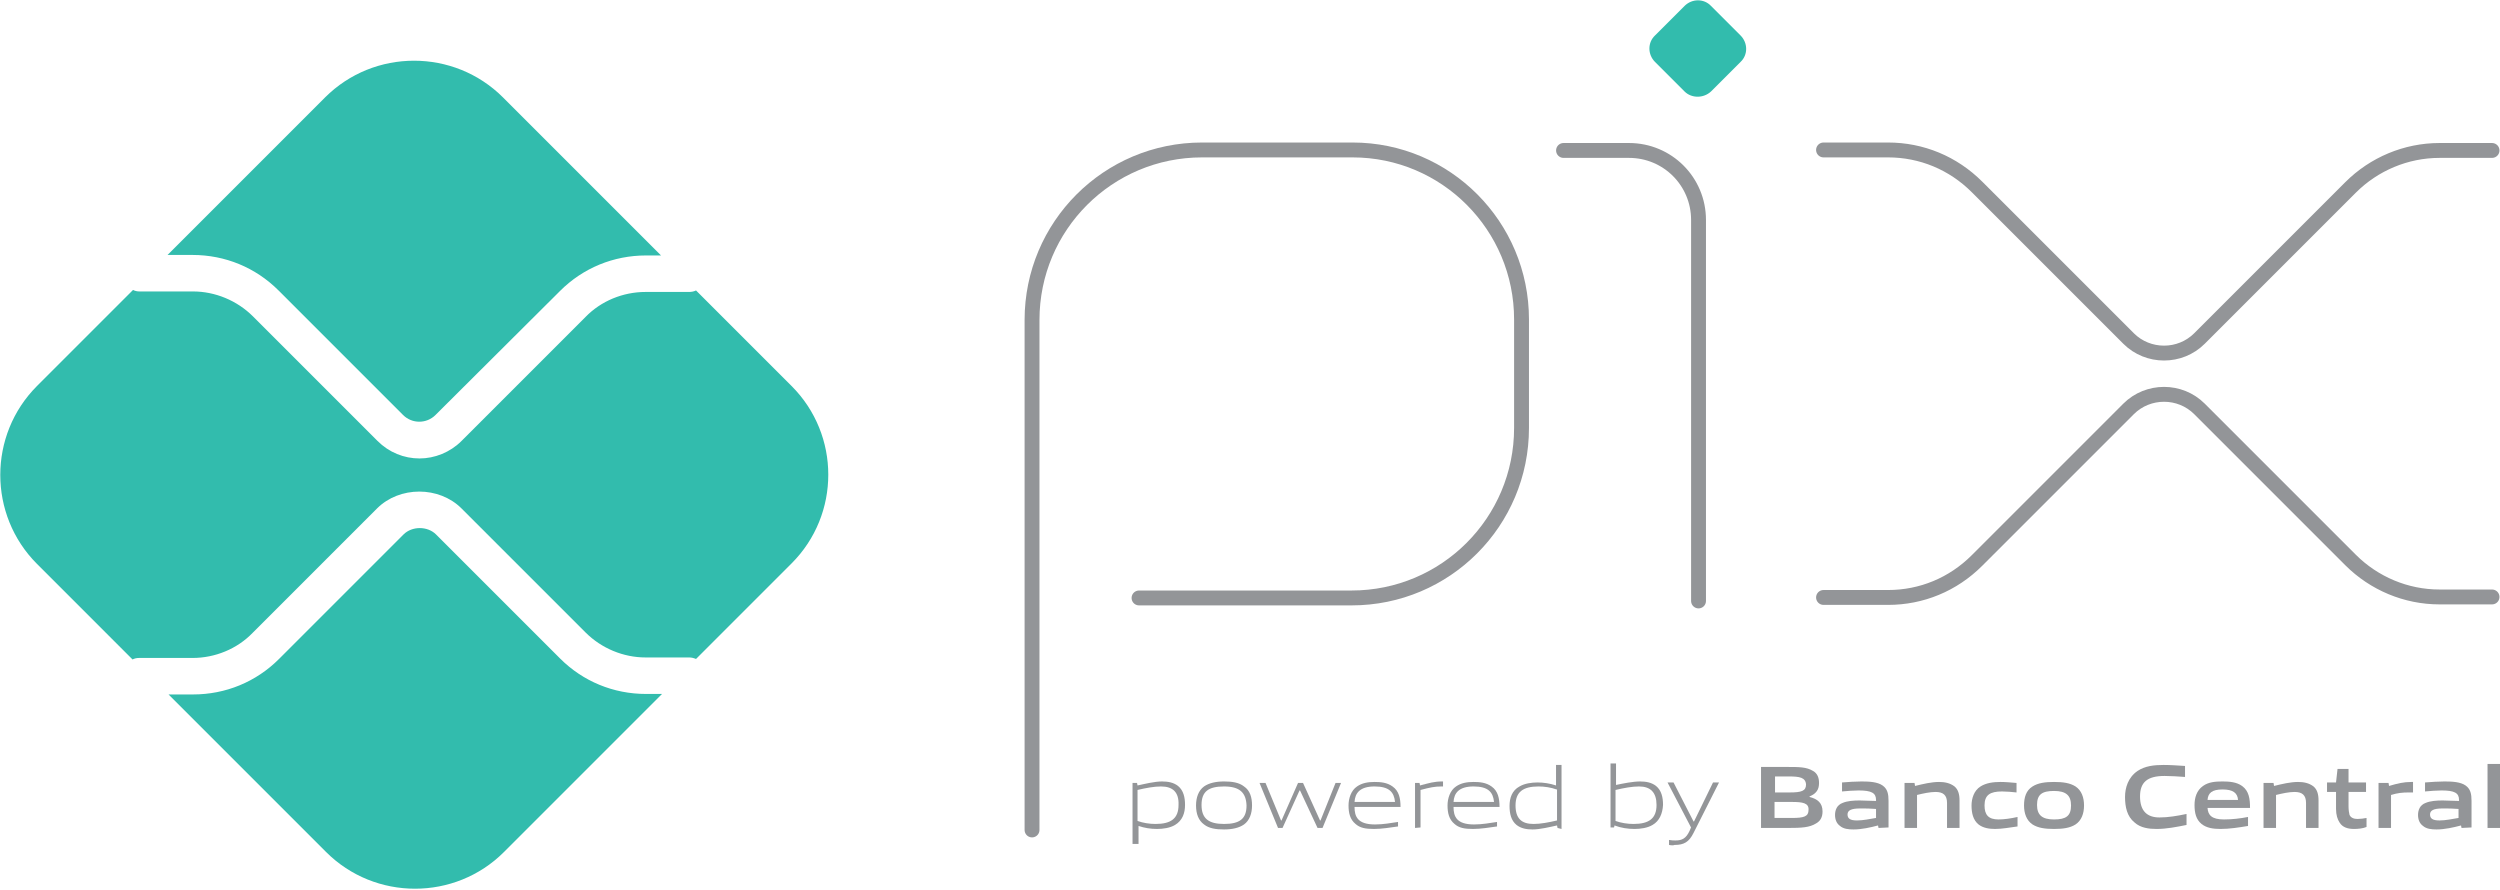
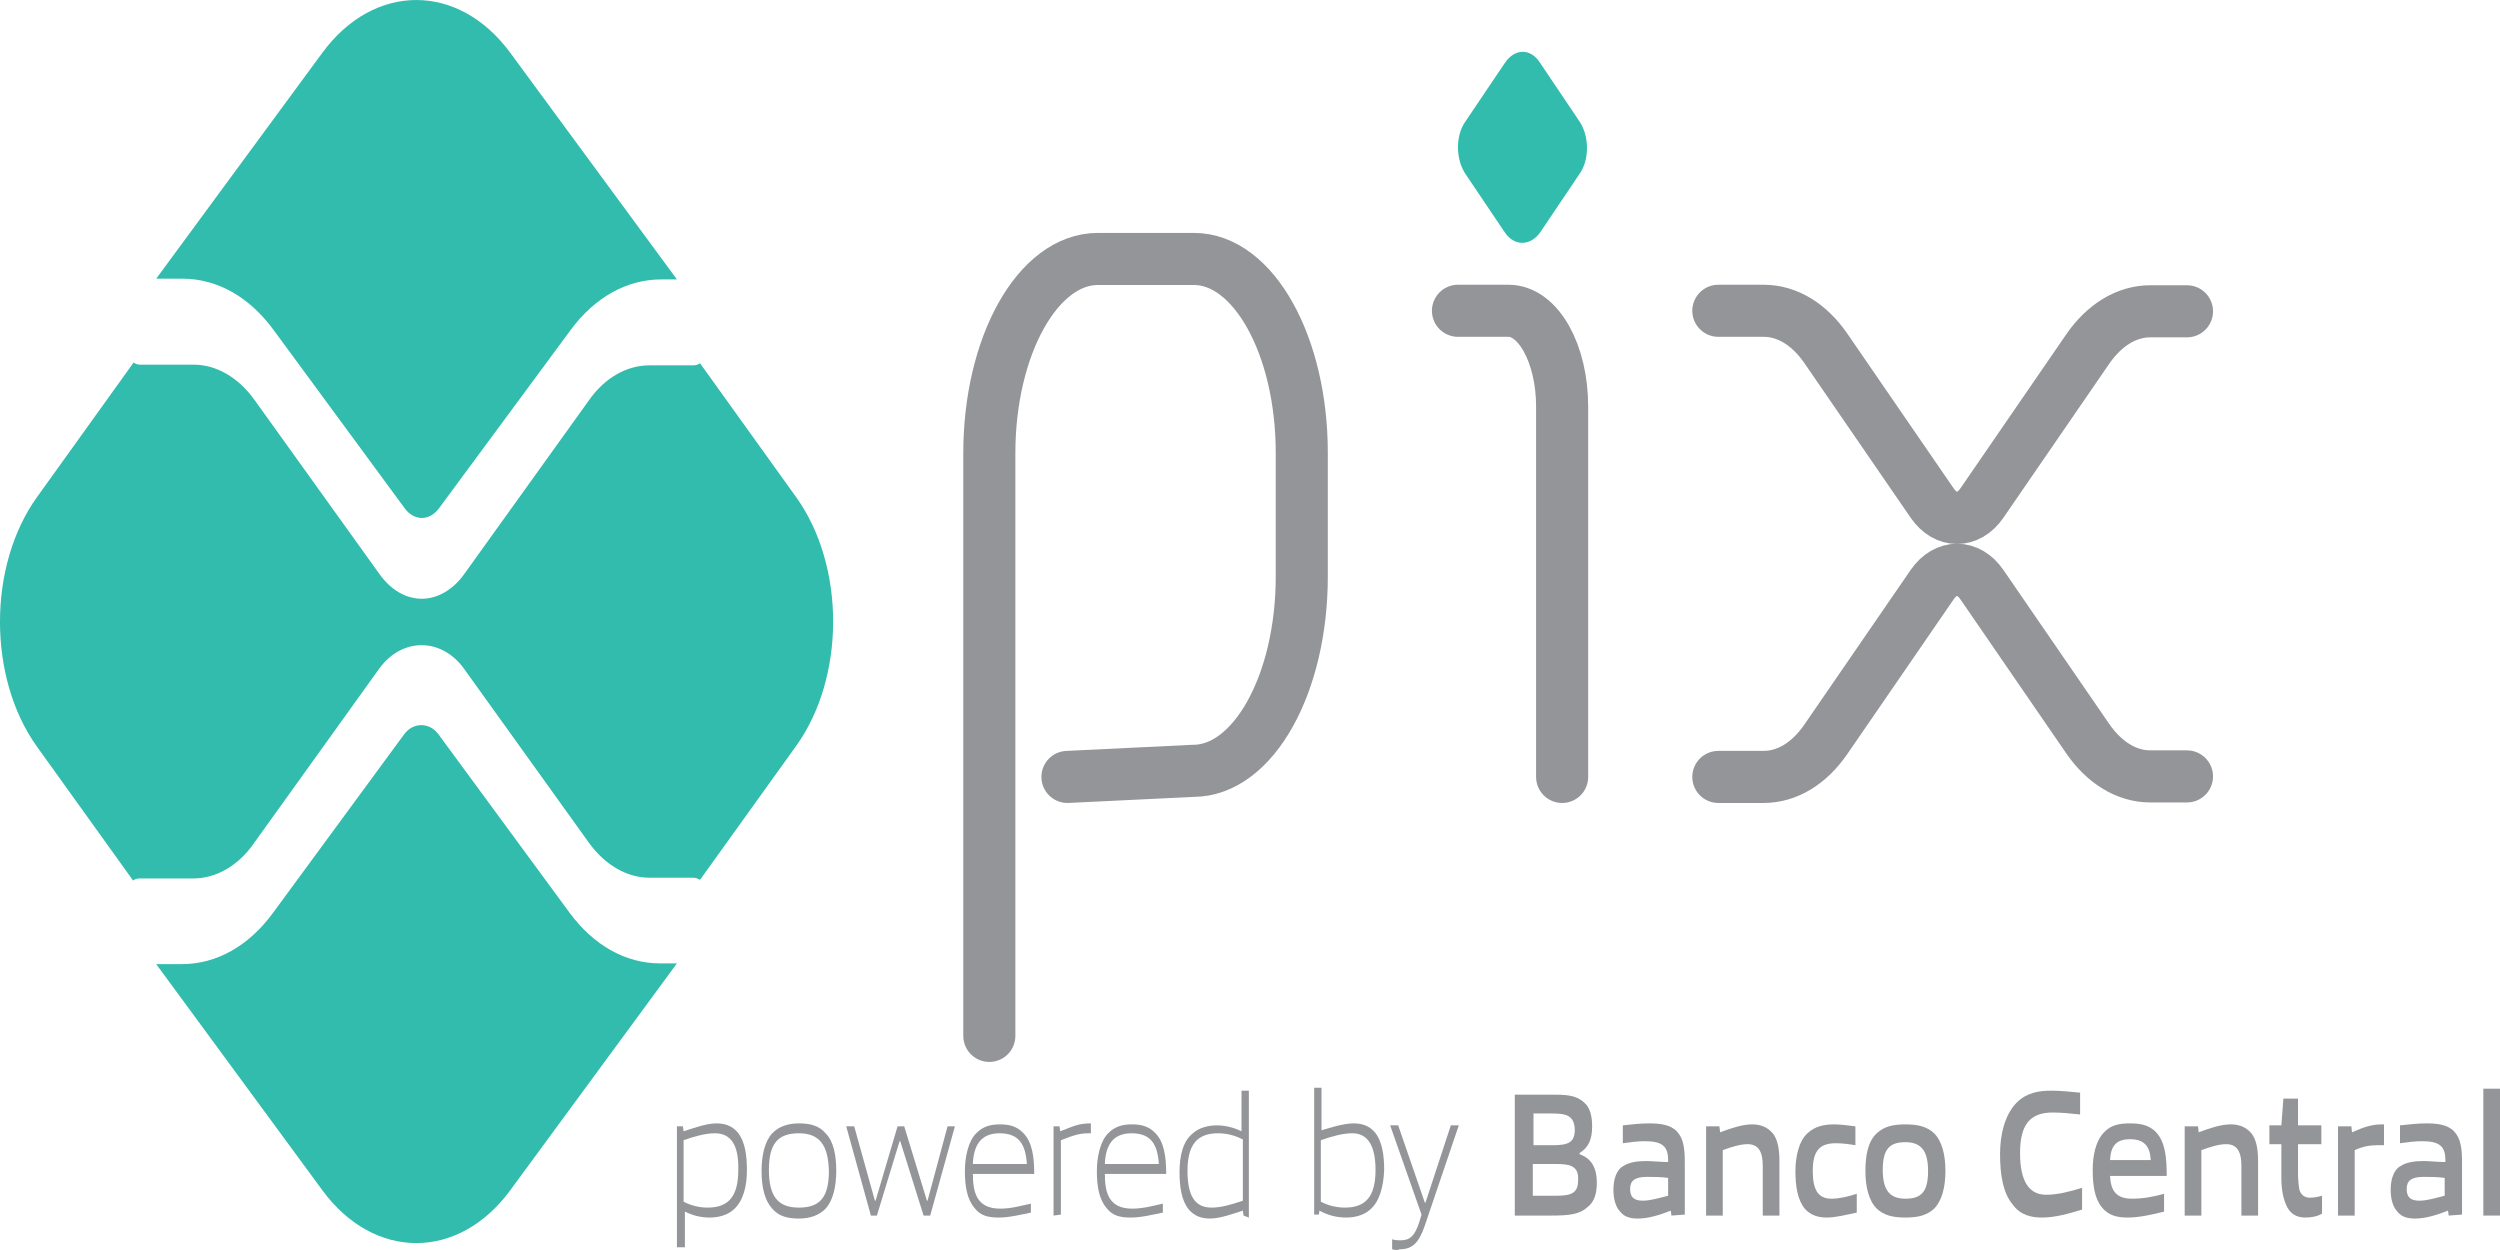
- <svg xmlns="http://www.w3.org/2000/svg" version="1.1" id="svg859" x="0" y="0" viewBox="0 0 500 177.8" style="enable-background:new 0 0 500 177.8" xml:space="preserve">
-   <style>.st0{fill:none;stroke:#939598;stroke-width:2.976;stroke-linecap:round;stroke-linejoin:round;stroke-miterlimit:10}.st1{fill:#32bcad}.st2{fill:#939598}</style>
-   <g id="layer1" transform="translate(-535.594 -20.809)">
-     <path id="path2356" class="st0" d="M742 186.8v-102c0-18.8 15.2-34 34-34h30.1c18.7 0 33.8 15.2 33.8 33.9v21.7c0 18.8-15.2 34-34 34h-42.5" />
-     <path id="path2360" class="st0" d="M848.3 50.9h13.1c7.7 0 13.9 6.2 13.9 13.9V141" />
-     <path id="path2364" class="st1" d="m872.5 39.1-5.9-5.9c-1.5-1.5-1.5-3.9 0-5.3l5.9-5.9c1.5-1.5 3.9-1.5 5.3 0l5.9 5.9c1.5 1.5 1.5 3.9 0 5.3l-5.9 5.9c-1.5 1.4-3.9 1.4-5.3 0" />
-     <path id="path2368" class="st0" d="M900.3 50.8h12.9c6.7 0 13 2.6 17.8 7.4l30.3 30.3c3.9 3.9 10.3 3.9 14.2 0l30.2-30.2c4.7-4.7 11.1-7.4 17.8-7.4h10.5" />
-     <path id="path2372" class="st0" d="M900.3 140.3h12.9c6.7 0 13-2.6 17.8-7.4l30.3-30.3c3.9-3.9 10.3-3.9 14.2 0l30.2 30.2c4.7 4.7 11.1 7.4 17.8 7.4h10.5" />
-     <path id="path2376" class="st1" d="M664.8 159.6c-6.5 0-12.6-2.5-17.2-7.1l-24.8-24.8c-1.7-1.7-4.8-1.7-6.5 0l-24.9 24.9c-4.6 4.6-10.7 7.1-17.2 7.1h-4.9l31.5 31.5c9.8 9.8 25.8 9.8 35.6 0l31.6-31.6h-3.2z" />
-     <path id="path2380" class="st1" d="M574.1 71.8c6.5 0 12.6 2.5 17.2 7.1l24.9 24.9c1.8 1.8 4.7 1.8 6.5 0L647.6 79c4.6-4.6 10.7-7.1 17.2-7.1h3l-31.6-31.6c-9.8-9.8-25.8-9.8-35.6 0l-31.5 31.5h5z" />
-     <path id="path2384" class="st1" d="m693.9 98-19.1-19.1c-.4.2-.9.3-1.4.3h-8.7c-4.5 0-8.9 1.8-12 5L627.9 109c-2.3 2.3-5.4 3.5-8.4 3.5-3.1 0-6.1-1.2-8.4-3.5l-24.9-24.9c-3.2-3.2-7.6-5-12-5h-10.7c-.5 0-.9-.1-1.3-.3L543 98c-9.8 9.8-9.8 25.8 0 35.6l19.1 19.1c.4-.2.8-.3 1.3-.3h10.7c4.5 0 8.9-1.8 12-5l24.9-24.9c4.5-4.5 12.4-4.5 16.9 0l24.8 24.8c3.2 3.2 7.6 5 12 5h8.7c.5 0 .9.1 1.4.3l19.1-19.1c9.8-9.8 9.8-25.7 0-35.5" />
-     <path id="path2388" class="st2" d="M767.8 178.1c-1.4 0-3 .3-4.7.7v6.2c1.1.4 2.4.6 3.6.6 3.1 0 4.6-1.1 4.6-3.8.1-2.5-1.1-3.7-3.5-3.7m-5.7 11.6v-12.3h.9l.1.5c1.4-.3 3.4-.8 4.9-.8 1.2 0 2.3.2 3.2.9 1.1.9 1.4 2.3 1.4 3.8 0 1.6-.5 3.1-2 4-1 .6-2.4.8-3.6.8-1.3 0-2.5-.2-3.7-.6v3.6h-1.2z" />
-     <path id="path2392" class="st2" d="M780.4 178.1c-3.1 0-4.5 1-4.5 3.7s1.4 3.8 4.5 3.8 4.5-1 4.5-3.7c-.1-2.6-1.4-3.8-4.5-3.8m4 7.6c-1 .7-2.4 1-4 1s-3-.2-4-1c-1.1-.8-1.6-2.1-1.6-3.8 0-1.6.5-3 1.6-3.8 1-.7 2.4-1 4-1s3 .2 4 1c1.2.8 1.6 2.2 1.6 3.8 0 1.6-.5 3-1.6 3.8" />
-     <path id="path2396" class="st2" d="m799.1 186.4-3.5-7.5h-.1l-3.4 7.5h-.9l-3.7-9h1.2l3.1 7.5h.1l3.3-7.5h1l3.4 7.5h.1l3-7.5h1.1l-3.7 9h-1z" />
-     <path id="path2400" class="st2" d="M810.5 178.1c-2.9 0-3.9 1.3-4 3.1h8.1c-.2-2-1.2-3.1-4.1-3.1m-.1 8.5c-1.7 0-2.8-.2-3.7-1-1.1-.9-1.4-2.2-1.4-3.7 0-1.4.5-3 1.7-3.8 1-.7 2.2-.9 3.5-.9 1.2 0 2.5.1 3.6.9 1.3.9 1.6 2.4 1.6 4.1h-9.2c0 1.9.6 3.5 4.1 3.5 1.7 0 3.2-.3 4.6-.5v.9c-1.5.2-3.2.5-4.8.5" />
-     <path id="path2404" class="st2" d="M818.6 186.4v-9h.9l.1.5c1.9-.5 2.8-.8 4.5-.8h.1v1h-.3c-1.4 0-2.3.2-4.2.7v7.5l-1.1.1z" />
-     <path id="path2408" class="st2" d="M830.3 178.1c-2.9 0-3.9 1.3-4 3.1h8.1c-.2-2-1.2-3.1-4.1-3.1m-.1 8.5c-1.7 0-2.8-.2-3.7-1-1.1-.9-1.4-2.2-1.4-3.7 0-1.4.5-3 1.7-3.8 1-.7 2.2-.9 3.5-.9 1.2 0 2.5.1 3.6.9 1.3.9 1.6 2.4 1.6 4.1h-9.2c0 1.9.6 3.5 4.1 3.5 1.7 0 3.2-.3 4.6-.5v.9c-1.5.2-3.2.5-4.8.5" />
-     <path id="path2412" class="st2" d="M846.9 178.7c-1.1-.4-2.4-.6-3.6-.6-3.1 0-4.6 1.1-4.6 3.8 0 2.6 1.2 3.7 3.6 3.7 1.4 0 3-.3 4.7-.7v-6.2zm.2 7.7-.1-.5c-1.4.3-3.4.8-4.9.8-1.2 0-2.3-.2-3.2-.9-1.1-.9-1.4-2.3-1.4-3.8 0-1.6.5-3.1 2-3.9 1-.6 2.4-.8 3.6-.8 1.2 0 2.5.2 3.7.6v-4.1h1.1v12.8l-.8-.2z" />
-     <path id="path2416" class="st2" d="M863.4 178.1c-1.4 0-3 .3-4.7.7v6.2c1.1.4 2.4.6 3.6.6 3.1 0 4.6-1.1 4.6-3.8 0-2.5-1.2-3.7-3.5-3.7m2.7 7.7c-1 .6-2.4.8-3.6.8-1.3 0-2.7-.2-4-.7l-.1.4h-.7v-12.8h1.1v4.3c1.4-.3 3.4-.7 4.8-.7 1.2 0 2.3.2 3.2.9 1.1.9 1.4 2.3 1.4 3.8-.1 1.7-.7 3.2-2.1 4" />
-     <path id="path2420" class="st2" d="M869.4 189.8v-1c.5.1 1 .1 1.3.1 1.3 0 2.1-.4 2.8-1.9l.3-.7-4.7-9h1.2l4 7.8h.1l3.8-7.8h1.2l-5.1 10.1c-.9 1.8-1.9 2.4-3.8 2.4-.2.1-.6.1-1.1 0" />
-     <path id="path2424" class="st2" d="M894 181.2h-3.5v3.2h3.5c2.4 0 3.3-.3 3.3-1.6.1-1.4-1.2-1.6-3.3-1.6m-.6-5.1h-2.8v3.2h2.9c2.4 0 3.3-.3 3.3-1.6-.1-1.4-1.3-1.6-3.4-1.6m5.4 9.4c-1.3.8-2.8.9-5.7.9h-5.3v-12.2h5.2c2.4 0 3.9 0 5.2.8.9.5 1.2 1.4 1.2 2.4 0 1.3-.5 2.1-1.9 2.7v.1c1.6.4 2.6 1.2 2.6 2.9 0 1.1-.4 1.9-1.3 2.4" />
-     <path id="path2428" class="st2" d="M910.8 182.6c-1.1-.1-2.1-.1-3.2-.1-1.8 0-2.5.4-2.5 1.2 0 .8.5 1.2 1.9 1.2 1.2 0 2.6-.3 3.8-.5v-1.8zm.5 3.8-.1-.5c-1.5.4-3.3.8-4.9.8-1 0-2-.1-2.7-.7-.7-.5-1-1.3-1-2.2 0-1 .4-2 1.5-2.4.9-.4 2.2-.5 3.4-.5.9 0 2.2.1 3.3.1v-.2c0-1.4-.9-1.9-3.5-1.9-1 0-2.2.1-3.3.2v-1.8c1.3-.1 2.7-.2 3.9-.2 1.6 0 3.2.1 4.2.8 1 .7 1.2 1.7 1.2 3.1v5.3l-2 .1z" />
-     <path id="path2432" class="st2" d="M925 186.4v-5c0-1.6-.8-2.2-2.3-2.2-1.1 0-2.5.3-3.7.6v6.6h-2.5v-9h2l.1.6c1.6-.4 3.3-.8 4.8-.8 1.1 0 2.2.2 3.1.9.7.6 1 1.5 1 2.8v5.5H925z" />
-     <path id="path2436" class="st2" d="M934.6 186.6c-1.2 0-2.4-.2-3.3-.9-1.1-.9-1.4-2.3-1.4-3.8 0-1.4.5-3 1.8-3.8 1.1-.7 2.5-.9 4-.9 1 0 2 .1 3.2.2v1.9c-.9-.1-2-.2-2.9-.2-2.4 0-3.5.7-3.5 2.8 0 1.9.8 2.8 2.8 2.8 1.1 0 2.5-.2 3.8-.5v1.9c-1.5.2-3.1.5-4.5.5" />
-     <path id="path2440" class="st2" d="M946.4 179c-2.4 0-3.4.7-3.4 2.8 0 2 1 2.9 3.4 2.9s3.4-.7 3.4-2.8c0-2-1-2.9-3.4-2.9m4.3 6.7c-1.1.7-2.5.9-4.3.9-1.8 0-3.2-.2-4.3-.9-1.2-.8-1.7-2.2-1.7-3.8 0-1.6.4-3 1.7-3.8 1.1-.7 2.5-.9 4.3-.9 1.8 0 3.2.2 4.3.9 1.2.8 1.7 2.2 1.7 3.8 0 1.6-.5 3-1.7 3.8" />
-     <path id="path2444" class="st2" d="M966.9 186.6c-1.5 0-3.2-.2-4.4-1.3-1.5-1.2-1.9-3.1-1.9-5.1 0-1.8.6-3.9 2.5-5.2 1.5-1 3.3-1.2 5.2-1.2 1.4 0 2.7.1 4.3.2v2.2c-1.3-.1-2.9-.2-4.1-.2-3.5 0-4.9 1.3-4.9 4.1 0 2.9 1.4 4.2 3.9 4.2 1.7 0 3.5-.3 5.4-.7v2.2c-2 .4-4 .8-6 .8" />
-     <path id="path2448" class="st2" d="M980.1 178.7c-2.1 0-2.9.7-3 2.1h6.1c-.1-1.4-1-2.1-3.1-2.1m-.4 7.9c-1.5 0-2.8-.2-3.8-1-1.1-.9-1.4-2.2-1.4-3.8 0-1.4.4-2.9 1.7-3.8 1.1-.8 2.5-.9 3.9-.9 1.3 0 2.8.1 3.9.9 1.4 1 1.6 2.6 1.6 4.4h-8.5c.1 1.4.8 2.3 3.3 2.3 1.6 0 3.3-.2 4.8-.5v1.8c-1.8.3-3.7.6-5.5.6" />
-     <path id="path2452" class="st2" d="M996.8 186.4v-5c0-1.6-.8-2.2-2.3-2.2-1.1 0-2.5.3-3.7.6v6.6h-2.5v-9h2l.1.6c1.6-.4 3.3-.8 4.8-.8 1.1 0 2.2.2 3.1.9.7.6 1 1.5 1 2.8v5.5h-2.5z" />
-     <path id="path2456" class="st2" d="M1006.4 186.6c-1.2 0-2.3-.3-2.9-1.3-.4-.6-.7-1.5-.7-2.7v-3.4h-1.8v-1.9h1.8l.3-2.7h2.2v2.7h3.5v1.9h-3.5v2.9c0 .7.1 1.3.2 1.7.3.6.9.8 1.6.8.6 0 1.3-.1 1.8-.2v1.8c-.7.3-1.7.4-2.5.4" />
-     <path id="path2460" class="st2" d="M1011.3 186.4v-9h2l.1.6c1.7-.5 2.9-.8 4.5-.8h.3v2.1h-.9c-1.2 0-2.2.1-3.5.5v6.6h-2.5z" />
-     <path id="path2464" class="st2" d="M1027.3 182.6c-1.1-.1-2.1-.1-3.2-.1-1.8 0-2.5.4-2.5 1.2 0 .8.5 1.2 1.9 1.2 1.2 0 2.6-.3 3.8-.5v-1.8zm.6 3.8-.1-.5c-1.5.4-3.3.8-4.9.8-1 0-2-.1-2.7-.7-.7-.5-1-1.3-1-2.2 0-1 .4-2 1.5-2.4.9-.4 2.2-.5 3.4-.5.9 0 2.2.1 3.3.1v-.2c0-1.4-.9-1.9-3.5-1.9-1 0-2.2.1-3.3.2v-1.8c1.3-.1 2.7-.2 3.9-.2 1.6 0 3.2.1 4.2.8 1 .7 1.2 1.7 1.2 3.1v5.3l-2 .1z" />
-     <path id="path2466" class="st2" d="M1033.1 173.6h2.5v12.8h-2.5v-12.8z" />
-   </g>
+ <svg xmlns="http://www.w3.org/2000/svg" width="48" height="24" viewBox="0 0 48 24" fill="none">
+   <path d="M18.995 19.889V8.702C18.995 6.64 19.927 4.972 21.079 4.972H22.923C24.069 4.972 24.994 6.64 24.994 8.691V11.071C24.994 13.133 24.063 14.8 22.911 14.8L20.495 14.917" stroke="#939598" stroke-miterlimit="10" stroke-linecap="round" stroke-linejoin="round" />
+   <path d="M27.993 5.967H28.964C29.534 5.967 29.993 6.788 29.993 7.808V14.917" stroke="#939598" stroke-miterlimit="10" stroke-linecap="round" stroke-linejoin="round" />
+   <path d="M28.893 4.463L28.137 3.34C27.945 3.054 27.945 2.598 28.137 2.331L28.893 1.209C29.085 0.923 29.392 0.923 29.571 1.209L30.326 2.331C30.518 2.617 30.518 3.074 30.326 3.34L29.571 4.463C29.379 4.729 29.072 4.729 28.893 4.463Z" fill="#32BCAD" />
+   <path d="M32.992 5.967H33.86C34.311 5.967 34.735 6.221 35.058 6.691L37.097 9.658C37.36 10.04 37.791 10.04 38.053 9.658L40.085 6.701C40.402 6.241 40.832 5.977 41.283 5.977H41.99" stroke="#939598" stroke-miterlimit="10" stroke-linecap="round" stroke-linejoin="round" />
+   <path d="M32.992 14.917H33.86C34.311 14.917 34.735 14.662 35.058 14.192L37.097 11.226C37.36 10.844 37.791 10.844 38.053 11.226L40.085 14.183C40.402 14.643 40.832 14.907 41.283 14.907H41.99" stroke="#939598" stroke-miterlimit="10" stroke-linecap="round" stroke-linejoin="round" />
+   <path d="M12.673 18.497C12.014 18.497 11.396 18.152 10.931 17.518L8.418 14.098C8.246 13.864 7.932 13.864 7.76 14.098L5.238 17.532C4.772 18.166 4.154 18.511 3.496 18.511H2.999L6.19 22.854C7.183 24.205 8.803 24.205 9.796 22.854L12.997 18.497H12.673Z" fill="#32BCAD" />
+   <path d="M3.506 5.351C4.164 5.351 4.782 5.695 5.248 6.329L7.77 9.759C7.952 10.007 8.246 10.007 8.429 9.759L10.951 6.343C11.417 5.709 12.035 5.365 12.693 5.365H12.997L9.796 1.012C8.803 -0.337 7.183 -0.337 6.19 1.012L2.999 5.351H3.506Z" fill="#32BCAD" />
+   <path d="M15.286 9.545L13.441 6.975C13.403 7.002 13.354 7.015 13.306 7.015H12.466C12.031 7.015 11.606 7.257 11.306 7.688L8.911 11.025C8.689 11.335 8.389 11.496 8.1 11.496C7.8 11.496 7.51 11.335 7.288 11.025L4.883 7.674C4.574 7.244 4.149 7.002 3.724 7.002H2.69C2.642 7.002 2.603 6.988 2.565 6.961L0.71 9.545C-0.237 10.864 -0.237 13.017 0.71 14.336L2.555 16.906C2.594 16.879 2.632 16.866 2.681 16.866H3.714C4.149 16.866 4.574 16.623 4.873 16.193L7.278 12.842C7.713 12.236 8.476 12.236 8.911 12.842L11.306 16.179C11.616 16.61 12.041 16.852 12.466 16.852H13.306C13.354 16.852 13.393 16.866 13.441 16.892L15.286 14.322C16.233 13.003 16.233 10.864 15.286 9.545Z" fill="#32BCAD" />
+   <path d="M13.727 21.759C13.547 21.759 13.342 21.816 13.125 21.892V23.072C13.266 23.148 13.432 23.186 13.586 23.186C13.983 23.186 14.175 22.977 14.175 22.463C14.187 21.988 14.034 21.759 13.727 21.759ZM12.997 23.967V21.626H13.112L13.125 21.721C13.304 21.664 13.56 21.569 13.752 21.569C13.906 21.569 14.047 21.607 14.162 21.74C14.303 21.911 14.341 22.178 14.341 22.463C14.341 22.768 14.277 23.053 14.085 23.224C13.957 23.339 13.778 23.377 13.624 23.377C13.458 23.377 13.304 23.339 13.15 23.263V23.948H12.997V23.967Z" fill="#939598" />
+   <path d="M15.339 21.759C14.942 21.759 14.763 21.95 14.763 22.463C14.763 22.977 14.942 23.186 15.339 23.186C15.736 23.186 15.915 22.996 15.915 22.482C15.902 21.988 15.736 21.759 15.339 21.759ZM15.851 23.206C15.723 23.339 15.544 23.396 15.339 23.396C15.134 23.396 14.955 23.358 14.827 23.206C14.686 23.053 14.622 22.806 14.622 22.482C14.622 22.178 14.686 21.911 14.827 21.759C14.955 21.626 15.134 21.569 15.339 21.569C15.544 21.569 15.723 21.607 15.851 21.759C16.005 21.911 16.056 22.178 16.056 22.482C16.056 22.787 15.992 23.053 15.851 23.206Z" fill="#939598" />
+   <path d="M17.733 23.339L17.285 21.911H17.272L16.836 23.339H16.721L16.248 21.626H16.401L16.798 23.053H16.811L17.233 21.626H17.361L17.797 23.053H17.809L18.193 21.626H18.334L17.86 23.339H17.733Z" fill="#939598" />
+   <path d="M19.191 21.759C18.82 21.759 18.692 22.007 18.679 22.349H19.716C19.691 21.968 19.562 21.759 19.191 21.759ZM19.178 23.377C18.961 23.377 18.82 23.339 18.705 23.186C18.564 23.015 18.526 22.768 18.526 22.482C18.526 22.216 18.59 21.911 18.743 21.759C18.871 21.626 19.025 21.588 19.191 21.588C19.345 21.588 19.511 21.607 19.652 21.759C19.819 21.93 19.857 22.216 19.857 22.539H18.679C18.679 22.901 18.756 23.206 19.204 23.206C19.422 23.206 19.614 23.148 19.793 23.11V23.282C19.601 23.32 19.383 23.377 19.178 23.377Z" fill="#939598" />
+   <path d="M20.228 23.339V21.626H20.343L20.356 21.721C20.599 21.626 20.714 21.569 20.932 21.569H20.945V21.759H20.906C20.727 21.759 20.612 21.797 20.369 21.892V23.32L20.228 23.339Z" fill="#939598" />
+   <path d="M21.725 21.759C21.354 21.759 21.226 22.007 21.213 22.349H22.25C22.225 21.968 22.097 21.759 21.725 21.759ZM21.713 23.377C21.495 23.377 21.354 23.339 21.239 23.186C21.098 23.015 21.06 22.768 21.06 22.482C21.06 22.216 21.124 21.911 21.277 21.759C21.405 21.626 21.559 21.588 21.725 21.588C21.879 21.588 22.045 21.607 22.186 21.759C22.353 21.93 22.391 22.216 22.391 22.539H21.213C21.213 22.901 21.29 23.206 21.738 23.206C21.956 23.206 22.148 23.148 22.327 23.11V23.282C22.135 23.32 21.917 23.377 21.713 23.377Z" fill="#939598" />
+   <path d="M23.85 21.873C23.709 21.797 23.543 21.759 23.389 21.759C22.992 21.759 22.8 21.968 22.8 22.482C22.8 22.977 22.954 23.186 23.261 23.186C23.44 23.186 23.645 23.129 23.863 23.053V21.873H23.85ZM23.876 23.339L23.863 23.244C23.684 23.301 23.427 23.396 23.235 23.396C23.082 23.396 22.941 23.358 22.826 23.224C22.685 23.053 22.647 22.787 22.647 22.501C22.647 22.197 22.711 21.911 22.903 21.759C23.031 21.645 23.21 21.607 23.363 21.607C23.517 21.607 23.684 21.645 23.837 21.721V20.941H23.978V23.377L23.876 23.339Z" fill="#939598" />
+   <path d="M25.962 21.759C25.782 21.759 25.578 21.816 25.36 21.892V23.072C25.501 23.148 25.667 23.186 25.821 23.186C26.218 23.186 26.41 22.977 26.41 22.463C26.41 21.988 26.256 21.759 25.962 21.759ZM26.307 23.224C26.179 23.339 26 23.377 25.846 23.377C25.68 23.377 25.501 23.339 25.334 23.244L25.322 23.32H25.232V20.884H25.373V21.702C25.552 21.645 25.808 21.569 25.987 21.569C26.141 21.569 26.282 21.607 26.397 21.74C26.538 21.911 26.576 22.178 26.576 22.463C26.563 22.787 26.486 23.072 26.307 23.224Z" fill="#939598" />
+   <path d="M26.729 23.986V23.795C26.793 23.814 26.857 23.814 26.896 23.814C27.062 23.814 27.165 23.738 27.254 23.453L27.293 23.32L26.691 21.607H26.845L27.357 23.091H27.369L27.856 21.607H28.009L27.357 23.529C27.241 23.872 27.113 23.986 26.87 23.986C26.845 24.005 26.793 24.005 26.729 23.986Z" fill="#939598" />
+   <path d="M29.878 22.349H29.43V22.958H29.878C30.185 22.958 30.3 22.901 30.3 22.654C30.313 22.387 30.147 22.349 29.878 22.349ZM29.801 21.379H29.443V21.988H29.814C30.121 21.988 30.236 21.93 30.236 21.683C30.224 21.417 30.07 21.379 29.801 21.379ZM30.492 23.167C30.326 23.32 30.134 23.339 29.763 23.339H29.084V21.017H29.75C30.057 21.017 30.249 21.017 30.416 21.169C30.531 21.264 30.569 21.436 30.569 21.626C30.569 21.873 30.505 22.026 30.326 22.14V22.159C30.531 22.235 30.659 22.387 30.659 22.711C30.659 22.92 30.608 23.072 30.492 23.167Z" fill="#939598" />
+   <path d="M32.028 22.616C31.887 22.596 31.759 22.596 31.618 22.596C31.388 22.596 31.298 22.673 31.298 22.825C31.298 22.977 31.362 23.053 31.542 23.053C31.695 23.053 31.874 22.996 32.028 22.958V22.616ZM32.092 23.339L32.079 23.244C31.887 23.32 31.657 23.396 31.452 23.396C31.324 23.396 31.196 23.377 31.106 23.263C31.017 23.167 30.978 23.015 30.978 22.844C30.978 22.654 31.029 22.463 31.17 22.387C31.286 22.311 31.452 22.292 31.606 22.292C31.721 22.292 31.887 22.311 32.028 22.311V22.273C32.028 22.007 31.913 21.911 31.58 21.911C31.452 21.911 31.298 21.93 31.158 21.95V21.607C31.324 21.588 31.503 21.569 31.657 21.569C31.862 21.569 32.066 21.588 32.194 21.721C32.322 21.854 32.348 22.045 32.348 22.311V23.32L32.092 23.339Z" fill="#939598" />
+   <path d="M33.845 23.339V22.387C33.845 22.083 33.743 21.968 33.551 21.968C33.41 21.968 33.231 22.026 33.077 22.083V23.339H32.757V21.626H33.013L33.026 21.74C33.231 21.664 33.449 21.588 33.641 21.588C33.781 21.588 33.922 21.626 34.037 21.759C34.127 21.873 34.165 22.045 34.165 22.292V23.339H33.845Z" fill="#939598" />
+   <path d="M35.074 23.377C34.92 23.377 34.767 23.339 34.651 23.206C34.511 23.034 34.472 22.768 34.472 22.482C34.472 22.216 34.536 21.911 34.703 21.759C34.843 21.626 35.023 21.588 35.215 21.588C35.343 21.588 35.471 21.607 35.624 21.626V21.988C35.509 21.968 35.368 21.95 35.253 21.95C34.946 21.95 34.805 22.083 34.805 22.482C34.805 22.844 34.907 23.015 35.164 23.015C35.304 23.015 35.484 22.977 35.65 22.92V23.282C35.458 23.32 35.253 23.377 35.074 23.377Z" fill="#939598" />
+   <path d="M36.584 21.93C36.277 21.93 36.149 22.064 36.149 22.463C36.149 22.844 36.277 23.015 36.584 23.015C36.891 23.015 37.019 22.882 37.019 22.482C37.019 22.102 36.891 21.93 36.584 21.93ZM37.135 23.206C36.994 23.339 36.815 23.377 36.584 23.377C36.354 23.377 36.175 23.339 36.034 23.206C35.88 23.053 35.816 22.787 35.816 22.482C35.816 22.178 35.867 21.911 36.034 21.759C36.175 21.626 36.354 21.588 36.584 21.588C36.815 21.588 36.994 21.626 37.135 21.759C37.288 21.911 37.352 22.178 37.352 22.482C37.352 22.787 37.288 23.053 37.135 23.206Z" fill="#939598" />
+   <path d="M39.208 23.377C39.016 23.377 38.798 23.339 38.645 23.129C38.453 22.901 38.401 22.539 38.401 22.159C38.401 21.816 38.478 21.417 38.721 21.169C38.913 20.979 39.144 20.941 39.387 20.941C39.566 20.941 39.733 20.96 39.938 20.979V21.398C39.771 21.379 39.566 21.36 39.413 21.36C38.965 21.36 38.785 21.607 38.785 22.14C38.785 22.692 38.965 22.939 39.285 22.939C39.502 22.939 39.733 22.882 39.976 22.806V23.224C39.72 23.301 39.464 23.377 39.208 23.377Z" fill="#939598" />
+   <path d="M40.897 21.873C40.628 21.873 40.526 22.007 40.513 22.273H41.294C41.281 22.007 41.166 21.873 40.897 21.873ZM40.846 23.377C40.654 23.377 40.488 23.339 40.36 23.186C40.219 23.015 40.18 22.768 40.18 22.463C40.18 22.197 40.232 21.911 40.398 21.74C40.539 21.588 40.718 21.569 40.897 21.569C41.064 21.569 41.256 21.588 41.397 21.74C41.576 21.93 41.601 22.235 41.601 22.578H40.513C40.526 22.844 40.616 23.015 40.936 23.015C41.141 23.015 41.358 22.977 41.55 22.92V23.263C41.32 23.32 41.077 23.377 40.846 23.377Z" fill="#939598" />
+   <path d="M43.035 23.339V22.387C43.035 22.083 42.932 21.968 42.74 21.968C42.599 21.968 42.42 22.026 42.266 22.083V23.339H41.946V21.626H42.202L42.215 21.74C42.42 21.664 42.638 21.588 42.83 21.588C42.971 21.588 43.111 21.626 43.227 21.759C43.316 21.873 43.355 22.045 43.355 22.292V23.339H43.035Z" fill="#939598" />
+   <path d="M44.263 23.377C44.11 23.377 43.969 23.32 43.892 23.129C43.841 23.015 43.802 22.844 43.802 22.616V21.968H43.572V21.607H43.802L43.841 21.093H44.122V21.607H44.57V21.968H44.122V22.52C44.122 22.654 44.135 22.768 44.148 22.844C44.186 22.958 44.263 22.996 44.353 22.996C44.43 22.996 44.519 22.977 44.583 22.958V23.301C44.494 23.358 44.366 23.377 44.263 23.377Z" fill="#939598" />
+   <path d="M44.89 23.339V21.626H45.146L45.159 21.74C45.377 21.645 45.53 21.588 45.735 21.588H45.773V21.988H45.658C45.505 21.988 45.377 22.007 45.21 22.083V23.339H44.89Z" fill="#939598" />
+   <path d="M46.938 22.616C46.797 22.596 46.669 22.596 46.528 22.596C46.298 22.596 46.208 22.673 46.208 22.825C46.208 22.977 46.272 23.053 46.452 23.053C46.605 23.053 46.785 22.996 46.938 22.958V22.616ZM47.015 23.339L47.002 23.244C46.81 23.32 46.58 23.396 46.375 23.396C46.247 23.396 46.119 23.377 46.029 23.263C45.94 23.167 45.901 23.015 45.901 22.844C45.901 22.654 45.952 22.463 46.093 22.387C46.208 22.311 46.375 22.292 46.528 22.292C46.644 22.292 46.81 22.311 46.951 22.311V22.273C46.951 22.007 46.836 21.911 46.503 21.911C46.375 21.911 46.221 21.93 46.08 21.95V21.607C46.247 21.588 46.426 21.569 46.58 21.569C46.785 21.569 46.989 21.588 47.117 21.721C47.245 21.854 47.271 22.045 47.271 22.311V23.32L47.015 23.339Z" fill="#939598" />
+   <path d="M47.68 20.903H48V23.339H47.68V20.903Z" fill="#939598" />
</svg>
